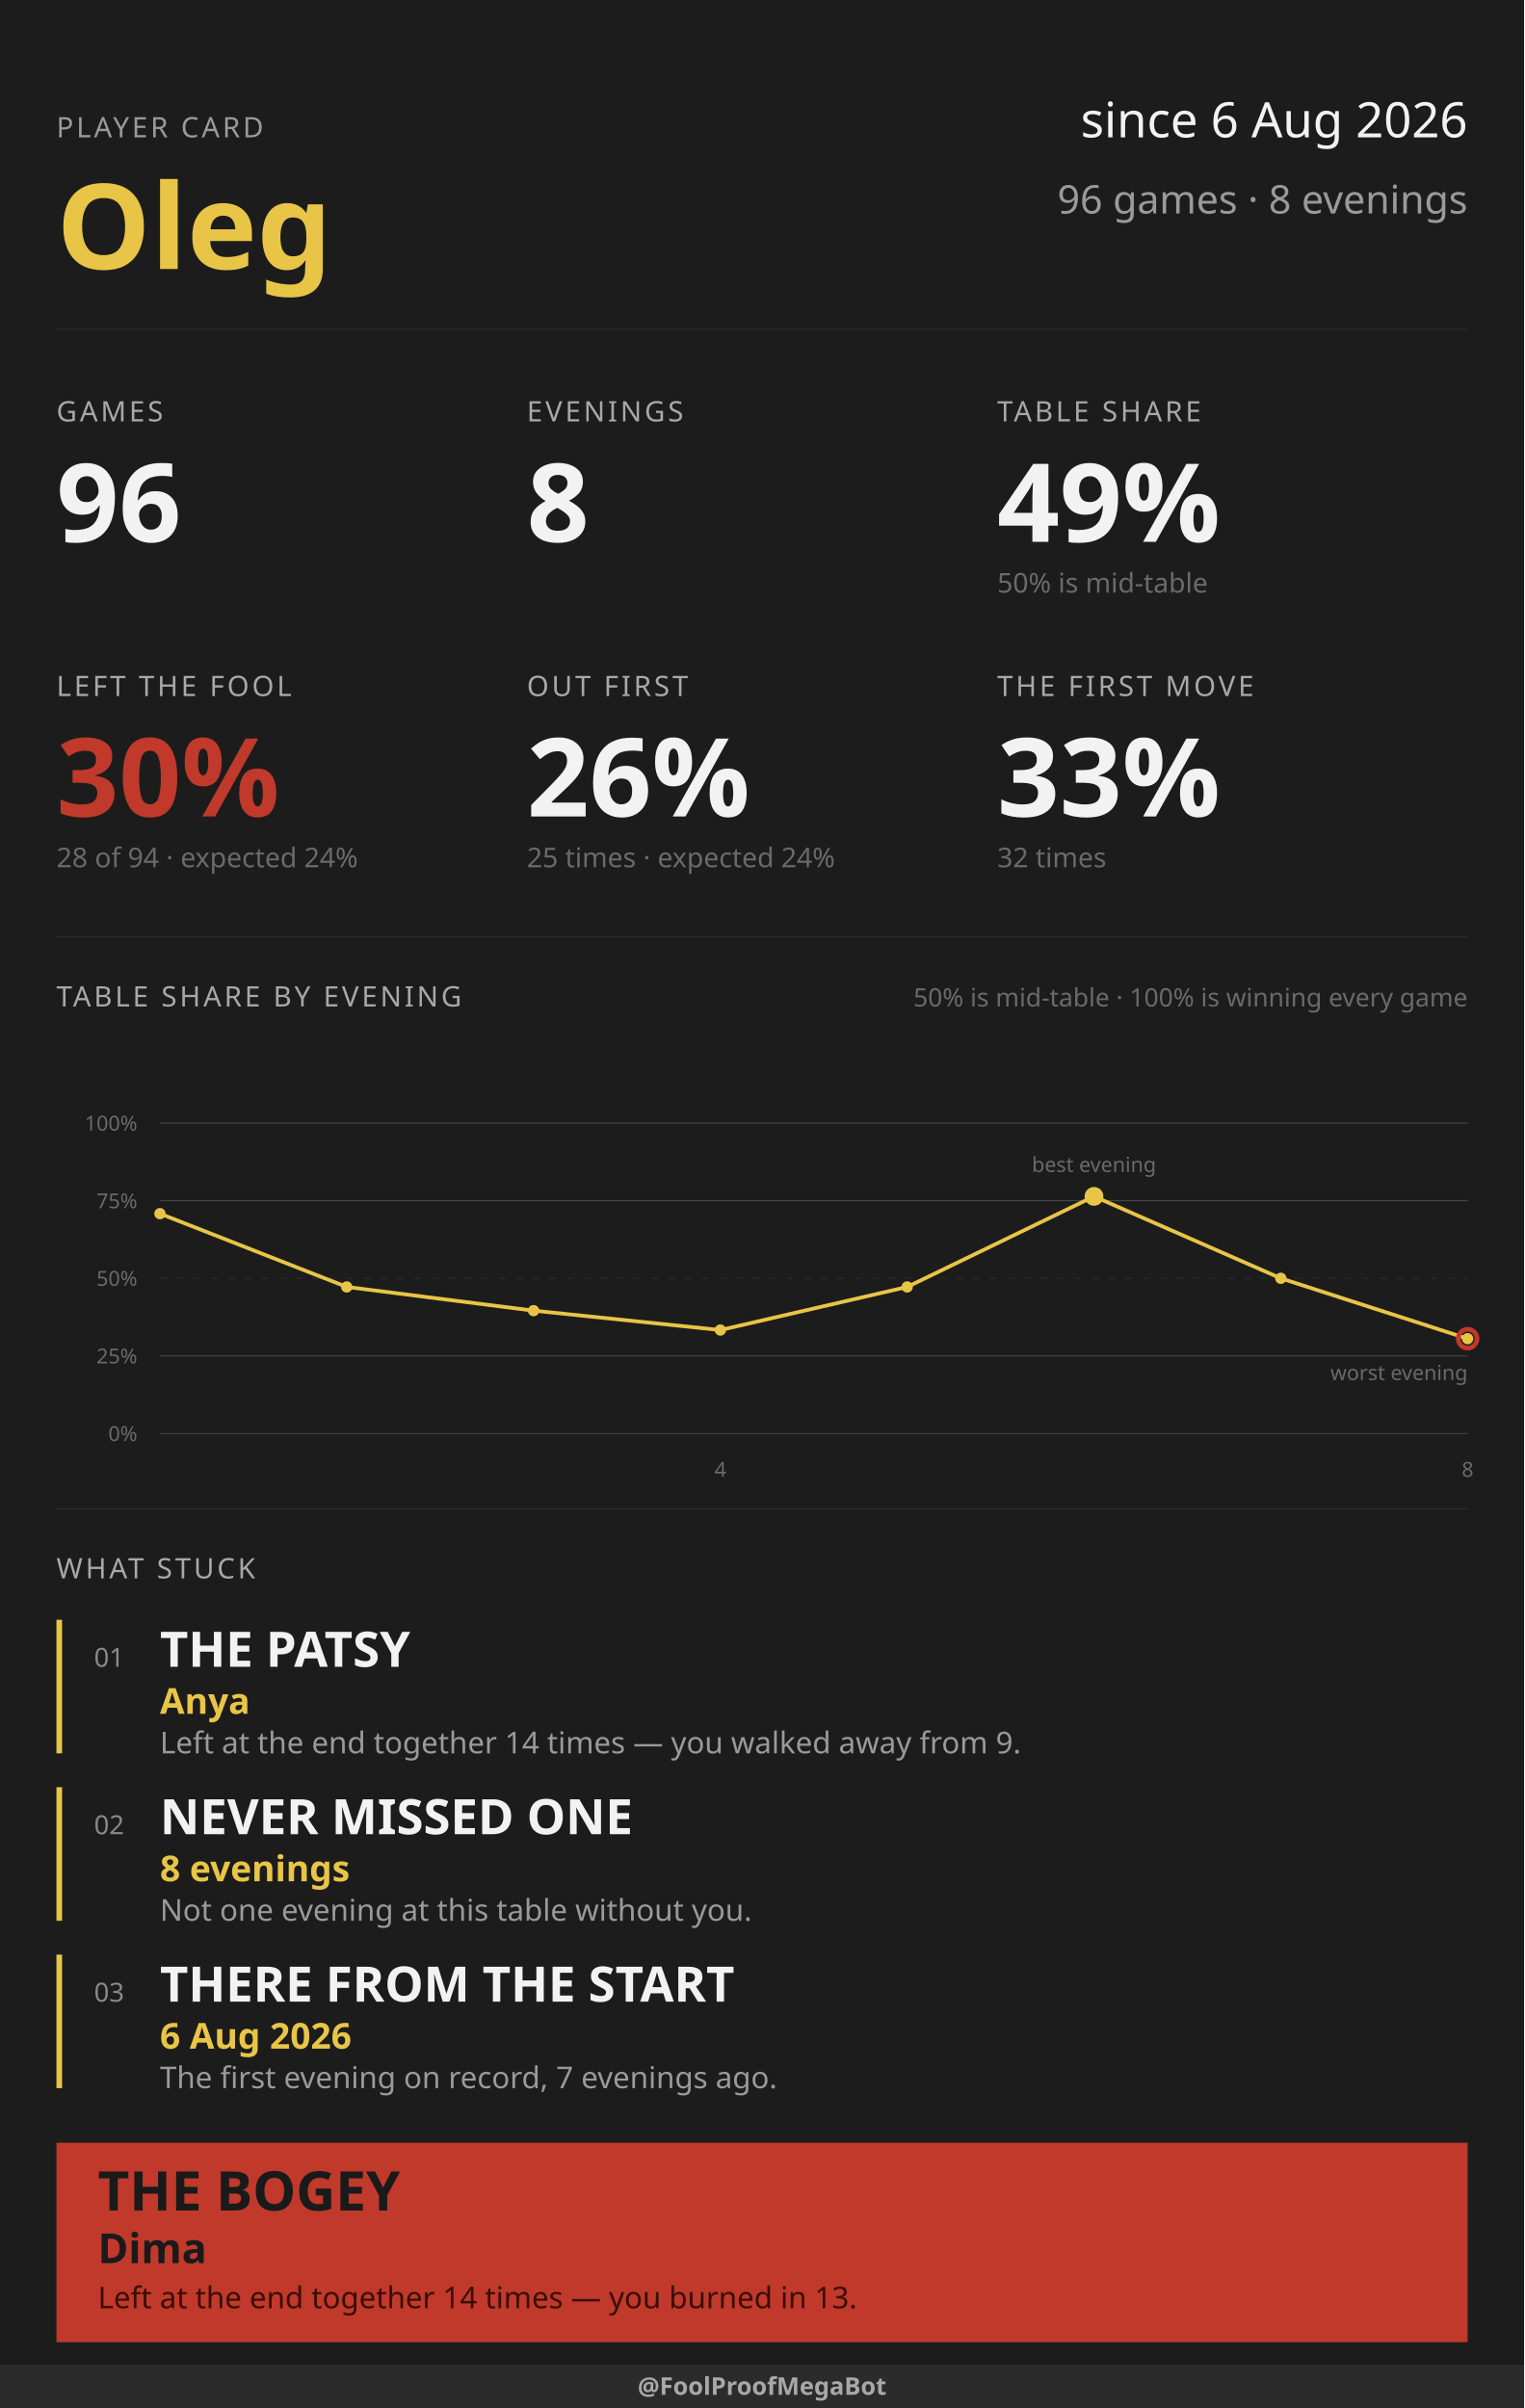
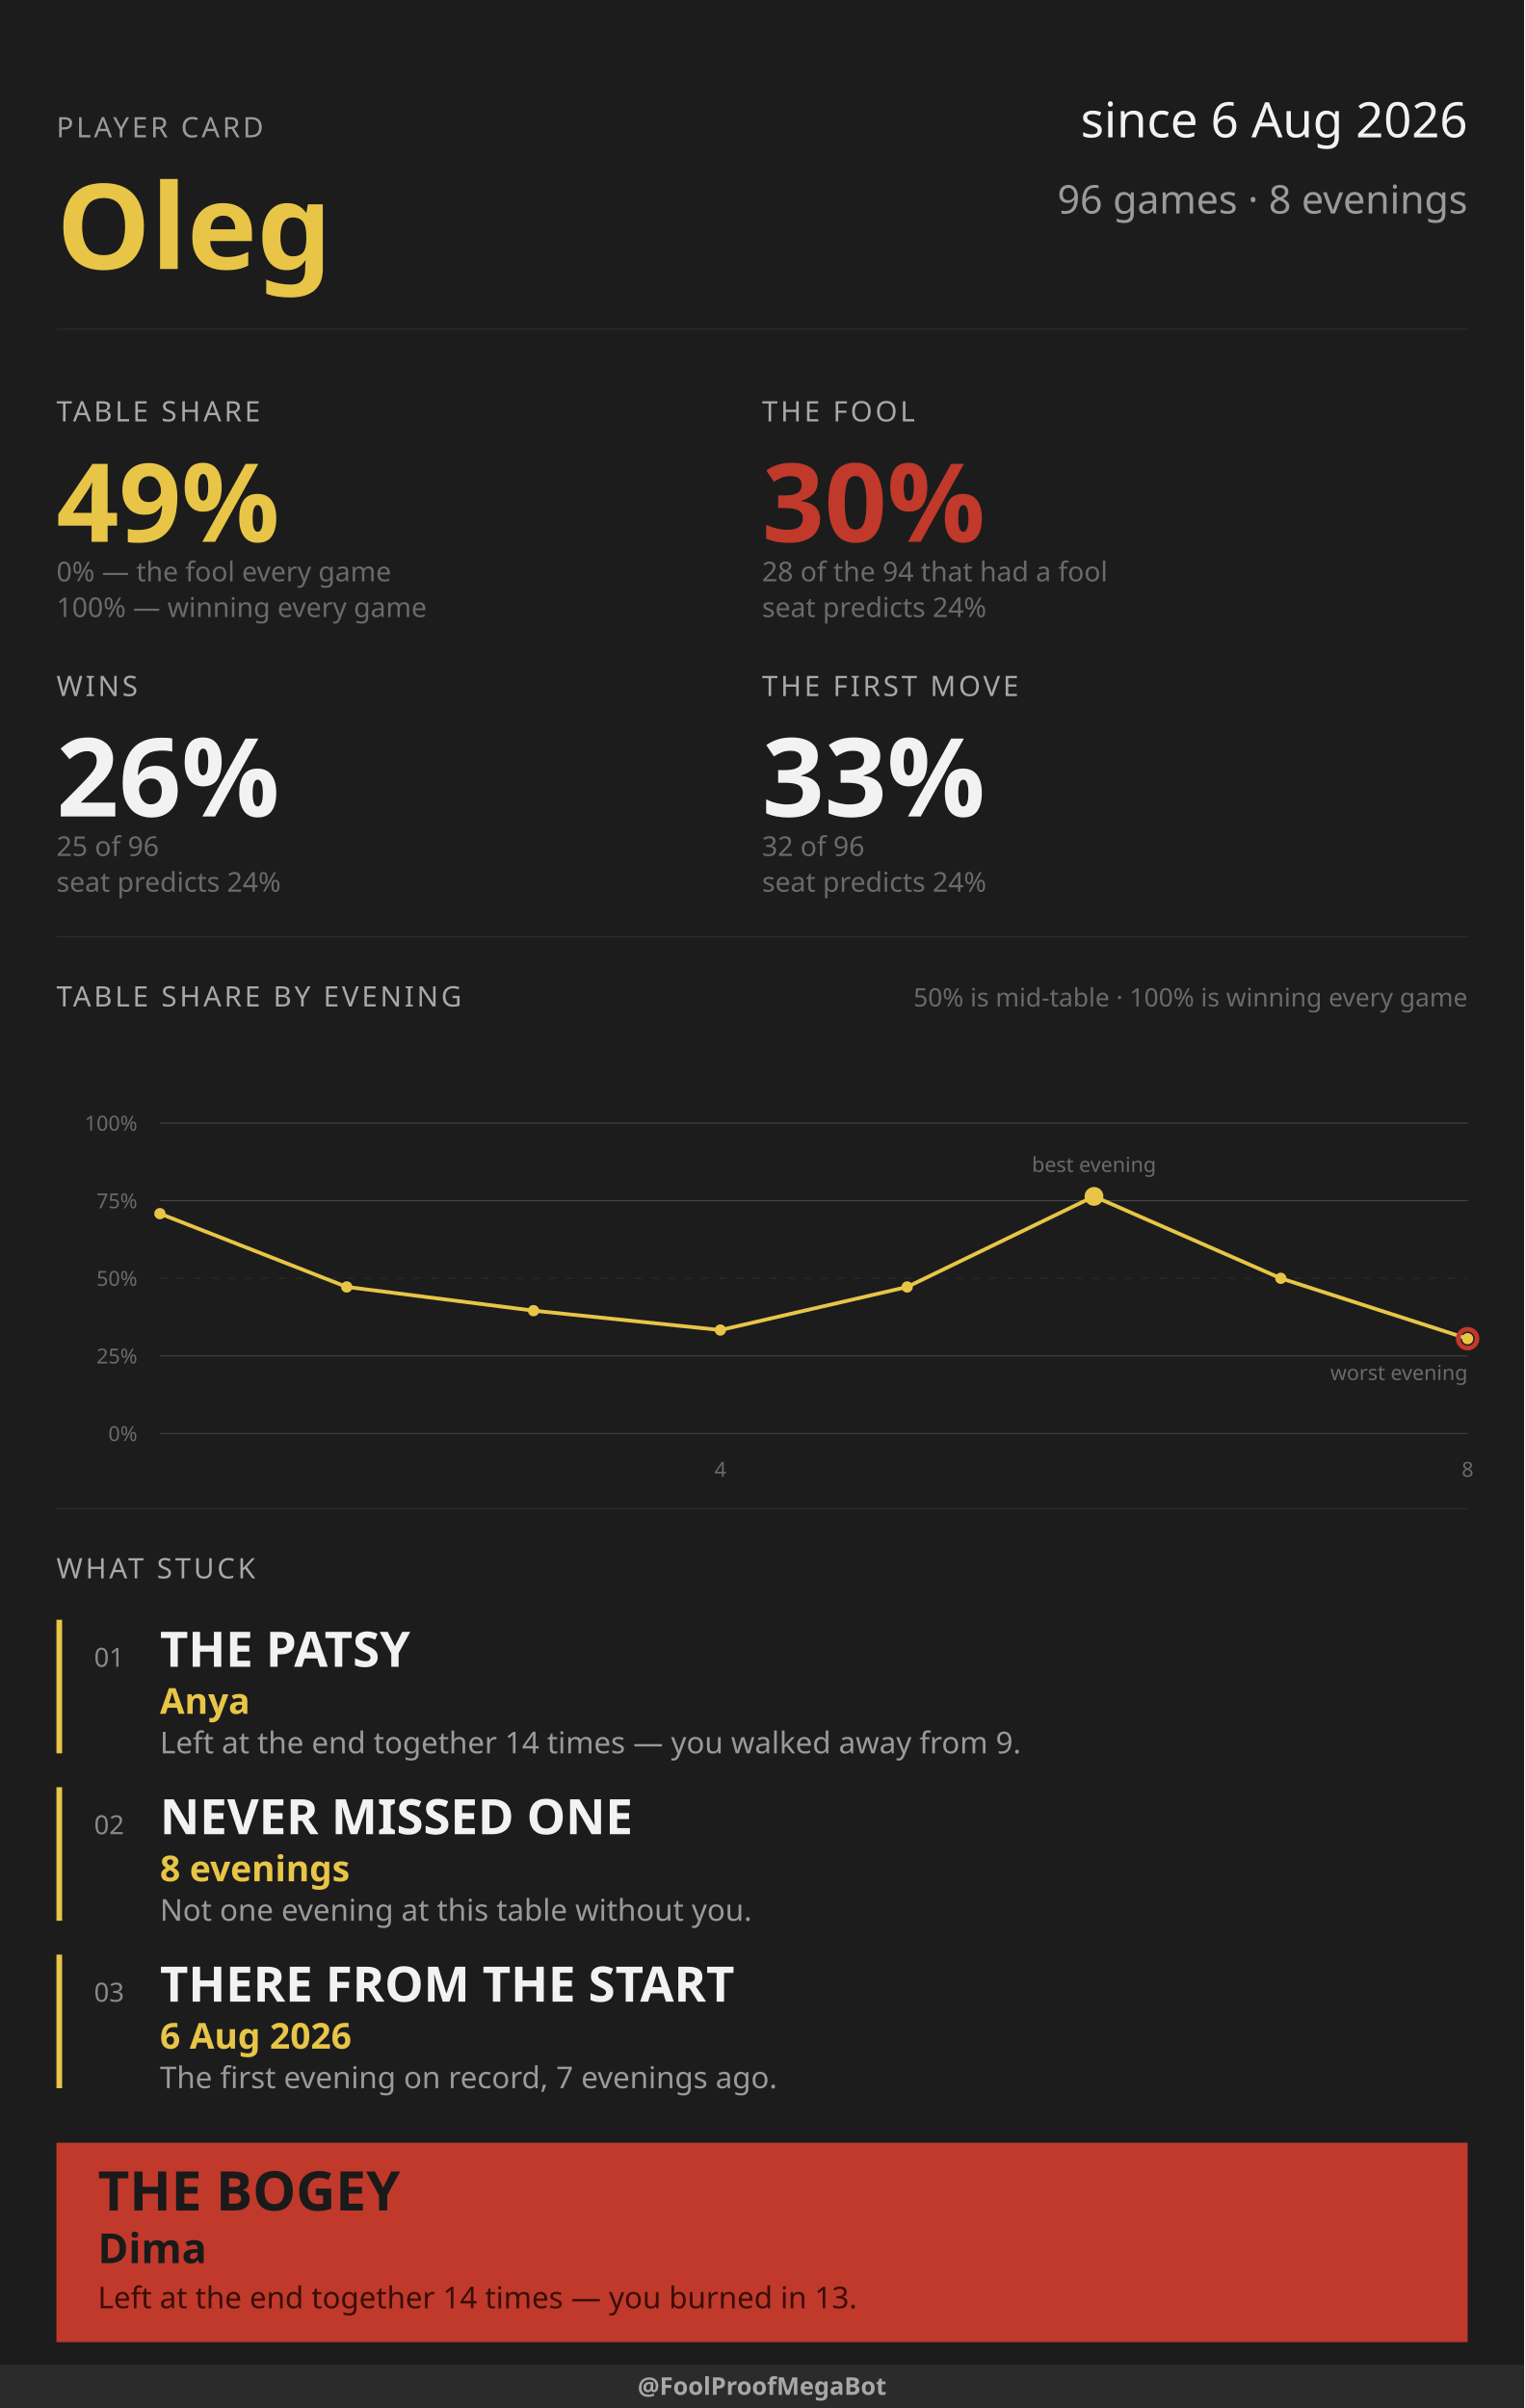
<svg xmlns="http://www.w3.org/2000/svg" width="1620" height="2560" viewBox="0 0 1620 2560">
  <rect x="0" y="0" width="1620" height="2560" fill="#1c1c1c" />
  <text x="60" y="146" fill="#9a9a9a" font-family="Noto Sans" font-size="30" letter-spacing="3">PLAYER CARD</text>
  <text x="60" y="286" fill="#e8c547" font-family="Noto Sans" font-weight="bold" font-size="126">Oleg</text>
  <text x="1560" y="146" fill="#f2f2f2" font-family="Noto Sans" font-size="52" text-anchor="end">since 6 Aug 2026</text>
  <text x="1560" y="227" fill="#9a9a9a" font-family="Noto Sans" font-size="42" text-anchor="end">96 games · 8 evenings</text>
  <line x1="60" y1="350" x2="1560" y2="350" stroke="#2e2e2e" stroke-width="1" />
-   <text x="60" y="448" fill="#a8a8a8" font-family="Noto Sans" font-size="30" letter-spacing="3">GAMES</text>
-   <text x="60" y="576" fill="#f2f2f2" font-family="Noto Sans" font-weight="bold" font-size="116">96</text>
-   <text x="560" y="448" fill="#a8a8a8" font-family="Noto Sans" font-size="30" letter-spacing="3">EVENINGS</text>
-   <text x="560" y="576" fill="#f2f2f2" font-family="Noto Sans" font-weight="bold" font-size="116">8</text>
-   <text x="1060" y="448" fill="#a8a8a8" font-family="Noto Sans" font-size="30" letter-spacing="3">TABLE SHARE</text>
-   <text x="1060" y="576" fill="#f2f2f2" font-family="Noto Sans" font-weight="bold" font-size="116">49%</text>
-   <text x="1060" y="630" fill="#6a6a6a" font-family="Noto Sans" font-size="29">50% is mid-table</text>
-   <text x="60" y="740" fill="#a8a8a8" font-family="Noto Sans" font-size="30" letter-spacing="3">LEFT THE FOOL</text>
-   <text x="60" y="868" fill="#c0392b" font-family="Noto Sans" font-weight="bold" font-size="116">30%</text>
-   <text x="60" y="922" fill="#6a6a6a" font-family="Noto Sans" font-size="29">28 of 94 · expected 24%</text>
-   <text x="560" y="740" fill="#a8a8a8" font-family="Noto Sans" font-size="30" letter-spacing="3">OUT FIRST</text>
-   <text x="560" y="868" fill="#f2f2f2" font-family="Noto Sans" font-weight="bold" font-size="116">26%</text>
-   <text x="560" y="922" fill="#6a6a6a" font-family="Noto Sans" font-size="29">25 times · expected 24%</text>
-   <text x="1060" y="740" fill="#a8a8a8" font-family="Noto Sans" font-size="30" letter-spacing="3">THE FIRST MOVE</text>
-   <text x="1060" y="868" fill="#f2f2f2" font-family="Noto Sans" font-weight="bold" font-size="116">33%</text>
-   <text x="1060" y="922" fill="#6a6a6a" font-family="Noto Sans" font-size="29">32 times</text>
+   <text x="60" y="448" fill="#a8a8a8" font-family="Noto Sans" font-size="30" letter-spacing="3">TABLE SHARE</text>
+   <text x="60" y="576" fill="#e8c547" font-family="Noto Sans" font-weight="bold" font-size="116">49%</text>
+   <text x="60" y="618" fill="#6a6a6a" font-family="Noto Sans" font-size="29">0% — the fool every game</text>
+   <text x="60" y="656" fill="#6a6a6a" font-family="Noto Sans" font-size="29">100% — winning every game</text>
+   <text x="810" y="448" fill="#a8a8a8" font-family="Noto Sans" font-size="30" letter-spacing="3">THE FOOL</text>
+   <text x="810" y="576" fill="#c0392b" font-family="Noto Sans" font-weight="bold" font-size="116">30%</text>
+   <text x="810" y="618" fill="#6a6a6a" font-family="Noto Sans" font-size="29">28 of the 94 that had a fool</text>
+   <text x="810" y="656" fill="#6a6a6a" font-family="Noto Sans" font-size="29">seat predicts 24%</text>
+   <text x="60" y="740" fill="#a8a8a8" font-family="Noto Sans" font-size="30" letter-spacing="3">WINS</text>
+   <text x="60" y="868" fill="#f2f2f2" font-family="Noto Sans" font-weight="bold" font-size="116">26%</text>
+   <text x="60" y="910" fill="#6a6a6a" font-family="Noto Sans" font-size="29">25 of 96</text>
+   <text x="60" y="948" fill="#6a6a6a" font-family="Noto Sans" font-size="29">seat predicts 24%</text>
+   <text x="810" y="740" fill="#a8a8a8" font-family="Noto Sans" font-size="30" letter-spacing="3">THE FIRST MOVE</text>
+   <text x="810" y="868" fill="#f2f2f2" font-family="Noto Sans" font-weight="bold" font-size="116">33%</text>
+   <text x="810" y="910" fill="#6a6a6a" font-family="Noto Sans" font-size="29">32 of 96</text>
+   <text x="810" y="948" fill="#6a6a6a" font-family="Noto Sans" font-size="29">seat predicts 24%</text>
  <line x1="60" y1="996" x2="1560" y2="996" stroke="#2e2e2e" stroke-width="1" />
  <text x="60" y="1070" fill="#a8a8a8" font-family="Noto Sans" font-size="30" letter-spacing="3">TABLE SHARE BY EVENING</text>
  <text x="1560" y="1070" fill="#6a6a6a" font-family="Noto Sans" font-size="27" text-anchor="end">50% is mid-table · 100% is winning every game</text>
  <line x1="170" y1="1524" x2="1560" y2="1524" stroke="#4a4a4a" stroke-width="1" />
  <text x="146" y="1532" fill="#6a6a6a" font-family="Noto Sans" font-size="22" text-anchor="end">0%</text>
  <line x1="170" y1="1441.5" x2="1560" y2="1441.5" stroke="#4a4a4a" stroke-width="1" />
  <text x="146" y="1449.5" fill="#6a6a6a" font-family="Noto Sans" font-size="22" text-anchor="end">25%</text>
  <line x1="170" y1="1359" x2="1560" y2="1359" stroke="#2e2e2e" stroke-width="1" stroke-dasharray="8 10" />
  <text x="146" y="1367" fill="#6a6a6a" font-family="Noto Sans" font-size="22" text-anchor="end">50%</text>
  <line x1="170" y1="1276.5" x2="1560" y2="1276.5" stroke="#4a4a4a" stroke-width="1" />
  <text x="146" y="1284.5" fill="#6a6a6a" font-family="Noto Sans" font-size="22" text-anchor="end">75%</text>
  <line x1="170" y1="1194" x2="1560" y2="1194" stroke="#4a4a4a" stroke-width="1" />
  <text x="146" y="1202" fill="#6a6a6a" font-family="Noto Sans" font-size="22" text-anchor="end">100%</text>
  <path d="M170 1290.25 L368.57 1368.17 L567.14 1393.38 L765.71 1414 L964.29 1368.17 L1162.86 1271.92 L1361.43 1359 L1560 1423.17" fill="none" stroke="#e8c547" stroke-width="4" />
  <circle cx="170" cy="1290.25" r="6" fill="#e8c547" />
  <circle cx="368.57" cy="1368.17" r="6" fill="#e8c547" />
  <circle cx="567.14" cy="1393.38" r="6" fill="#e8c547" />
  <circle cx="765.71" cy="1414" r="6" fill="#e8c547" />
  <circle cx="964.29" cy="1368.17" r="6" fill="#e8c547" />
  <circle cx="1162.86" cy="1271.92" r="6" fill="#e8c547" />
  <circle cx="1361.43" cy="1359" r="6" fill="#e8c547" />
  <circle cx="1560" cy="1423.17" r="6" fill="#e8c547" />
  <circle cx="1162.86" cy="1271.92" r="10" fill="#e8c547" />
  <text x="1162.86" y="1245.92" fill="#6a6a6a" font-family="Noto Sans" font-size="22" text-anchor="middle">best evening</text>
  <circle cx="1560" cy="1423.17" r="10" fill="none" stroke="#c0392b" stroke-width="5" />
  <text x="1560" y="1467.17" fill="#6a6a6a" font-family="Noto Sans" font-size="22" text-anchor="end">worst evening</text>
  <text x="765.71" y="1570" fill="#6a6a6a" font-family="Noto Sans" font-size="22" text-anchor="middle">4</text>
  <text x="1560" y="1570" fill="#6a6a6a" font-family="Noto Sans" font-size="22" text-anchor="middle">8</text>
  <line x1="60" y1="1604" x2="1560" y2="1604" stroke="#2e2e2e" stroke-width="1" />
  <text x="60" y="1678" fill="#a8a8a8" font-family="Noto Sans" font-size="30" letter-spacing="3">WHAT STUCK</text>
  <rect x="60" y="1722" width="6" height="142" fill="#e8c547" />
  <text x="100" y="1772" fill="#8a8a8a" font-family="Noto Sans" font-size="28">01</text>
  <text x="170" y="1772" fill="#f2f2f2" font-family="Noto Sans" font-weight="bold" font-size="52">THE PATSY</text>
  <text x="170" y="1822" fill="#e8c547" font-family="Noto Sans" font-weight="bold" font-size="38">Anya</text>
  <text x="170" y="1864" fill="#9a9a9a" font-family="Noto Sans" font-size="32">Left at the end together 14 times — you walked away from 9.</text>
  <rect x="60" y="1900" width="6" height="142" fill="#e8c547" />
  <text x="100" y="1950" fill="#8a8a8a" font-family="Noto Sans" font-size="28">02</text>
  <text x="170" y="1950" fill="#f2f2f2" font-family="Noto Sans" font-weight="bold" font-size="52">NEVER MISSED ONE</text>
  <text x="170" y="2000" fill="#e8c547" font-family="Noto Sans" font-weight="bold" font-size="38">8 evenings</text>
  <text x="170" y="2042" fill="#9a9a9a" font-family="Noto Sans" font-size="32">Not one evening at this table without you.</text>
  <rect x="60" y="2078" width="6" height="142" fill="#e8c547" />
  <text x="100" y="2128" fill="#8a8a8a" font-family="Noto Sans" font-size="28">03</text>
  <text x="170" y="2128" fill="#f2f2f2" font-family="Noto Sans" font-weight="bold" font-size="52">THERE FROM THE START</text>
  <text x="170" y="2178" fill="#e8c547" font-family="Noto Sans" font-weight="bold" font-size="38">6 Aug 2026</text>
  <text x="170" y="2220" fill="#9a9a9a" font-family="Noto Sans" font-size="32">The first evening on record, 7 evenings ago.</text>
  <rect x="60" y="2278" width="1500" height="212" fill="#c0392b" />
  <text x="104" y="2350" fill="#1a1a1a" font-family="Noto Sans" font-weight="bold" font-size="58">THE BOGEY</text>
  <text x="104" y="2406" fill="#1a1a1a" font-family="Noto Sans" font-weight="bold" font-size="44">Dima</text>
  <text x="104" y="2454" fill="#3a0e07" font-family="Noto Sans" font-size="32">Left at the end together 14 times — you burned in 13.</text>
  <rect x="0" y="2514" width="1620" height="46" fill="#2b2b2b" />
  <text x="810" y="2546" fill="#a8a8a8" font-family="Noto Sans" font-weight="bold" font-size="26" text-anchor="middle">@FoolProofMegaBot</text>
</svg>
